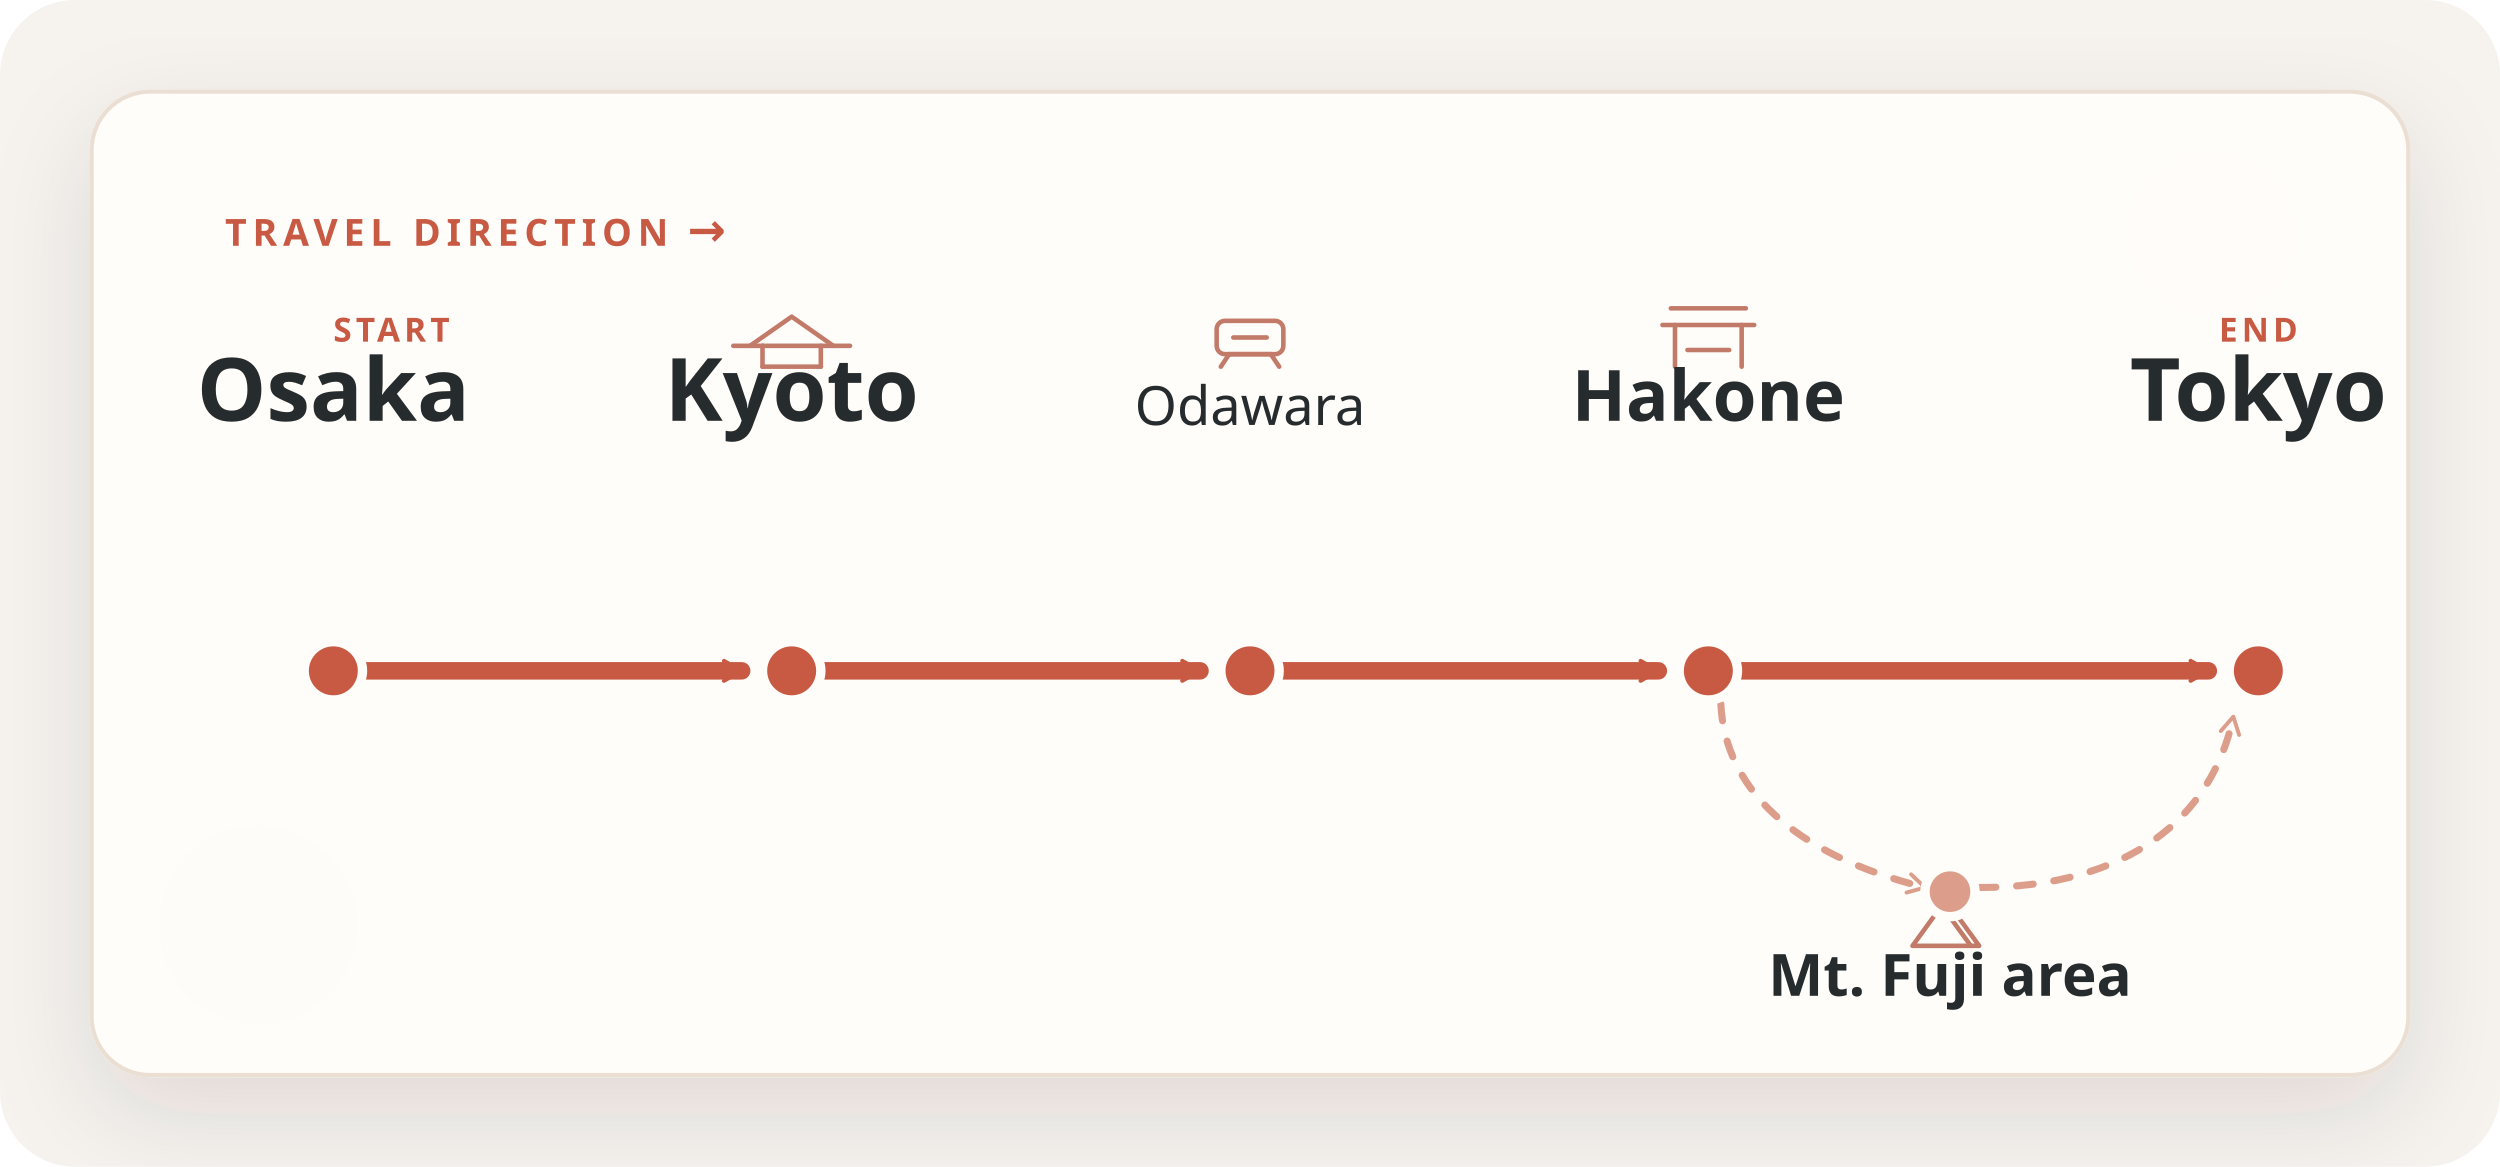
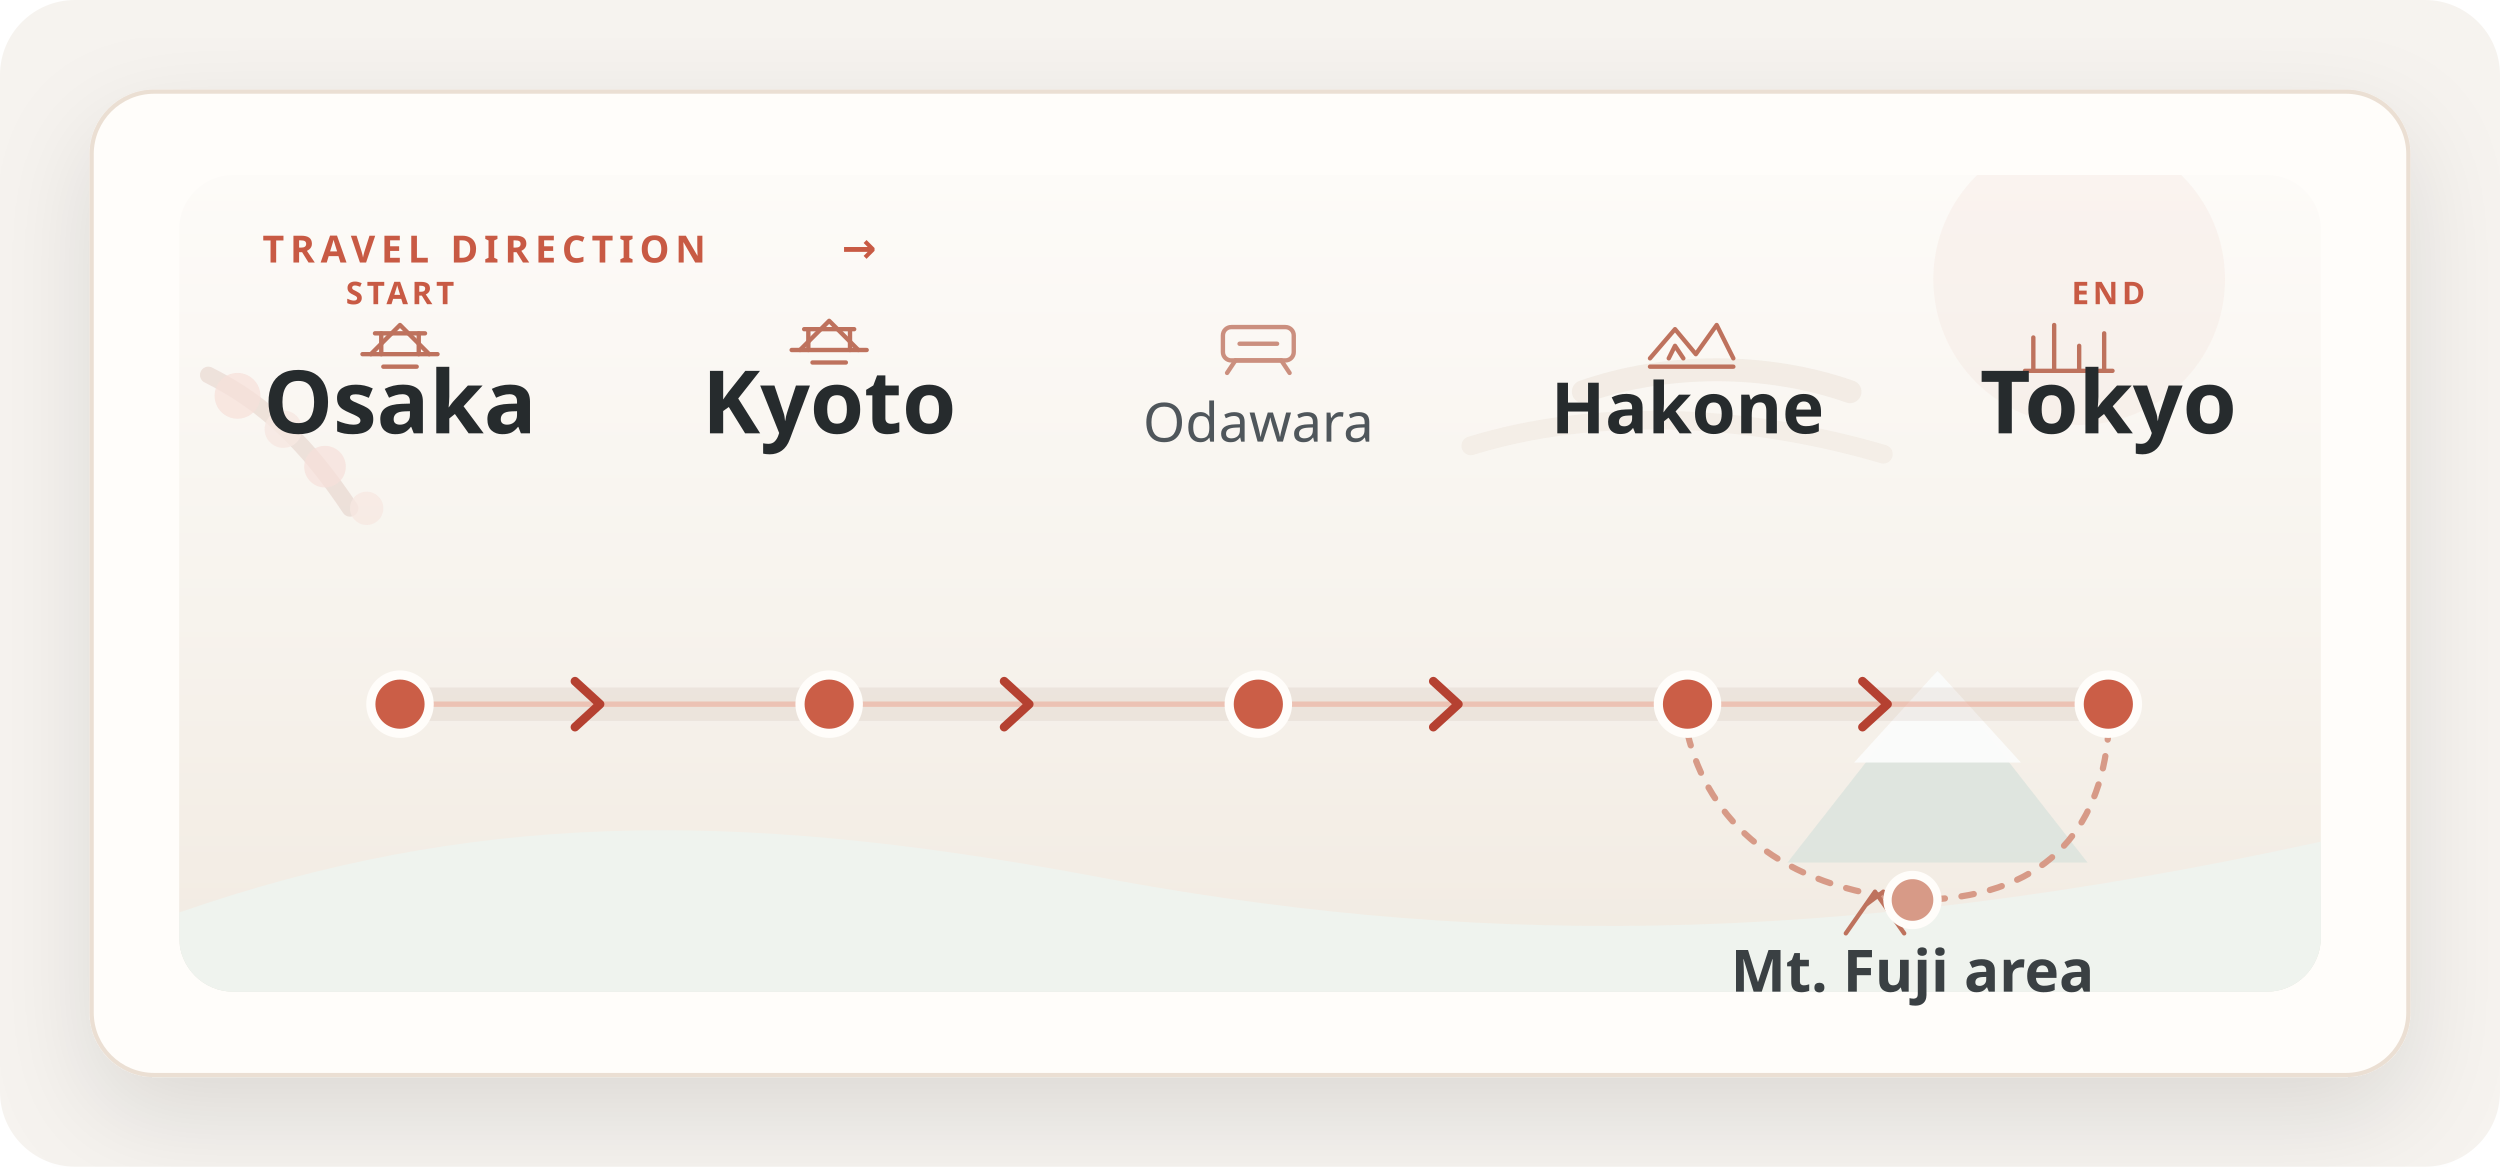
<svg xmlns="http://www.w3.org/2000/svg" viewBox="0 0 1200 560" role="img" aria-labelledby="title desc">
  <defs>
-     <filter id="panelShadow" x="-12%" y="-12%" width="124%" height="124%">
-       <feDropShadow dx="0" dy="18" stdDeviation="24" flood-color="#3c2b23" flood-opacity="0.11" />
+     <filter id="panelShadow" x="-14%" y="-14%" width="128%" height="128%">
+       <feDropShadow dx="0" dy="18" stdDeviation="24" flood-color="#281d18" flood-opacity="0.11" />
    </filter>
+     <linearGradient id="panelSky" x1="0" y1="0" x2="0" y2="1">
+       <stop offset="0%" stop-color="#fdfbf8" />
+       <stop offset="54%" stop-color="#f7f3ed" />
+       <stop offset="100%" stop-color="#f1eae1" />
+     </linearGradient>
+     <linearGradient id="trackTint" x1="0" y1="0" x2="1" y2="0">
+       <stop offset="0%" stop-color="#c85a44" />
+       <stop offset="100%" stop-color="#cf6d53" />
+     </linearGradient>
+     <clipPath id="panelClip">
+       <rect x="86" y="84" width="1028" height="392" rx="26" />
+     </clipPath>
    <style>
-       .route-hit-area {
-         fill: transparent;
-         cursor: pointer;
-         pointer-events: all;
-       }
- 
-       .route-direction,
-       .route-icons,
-       .route-main,
-       .route-branch,
-       .route-branch-label {
+       .route-static {
        pointer-events: none;
      }

+       .route-stop,
+       .route-stop * {
+         pointer-events: none;
+       }
+ 
+       .route-stop .route-hit,
+       .route-detour .route-hit {
+         pointer-events: all;
+         fill: transparent;
+       }
+ 
+       .route-node,
+       .route-label,
+       .route-icon,
+       .route-start-end,
      .route-branch-line,
-       .route-node--hakone,
-       .route-node--fuji,
-       .route-label--hakone,
-       .route-label--fuji,
-       .route-icon--hakone,
-       .route-icon--fuji {
+       .route-branch-node,
+       .route-branch-label,
+       .route-branch-icon {
        transition:
+           fill 180ms ease,
          stroke 180ms ease,
-           fill 180ms ease,
          opacity 180ms ease,
          transform 180ms ease;
        transform-origin: center;
      }

-       .route-hit-area--hakone:hover ~ .route-branch .route-branch-line,
-       .route-hit-area--fuji:hover ~ .route-branch .route-branch-line {
+       .route-stop:hover .route-node {
+         fill: #b54131;
+         transform: scale(1.08);
+       }
+ 
+       .route-stop:hover .route-label,
+       .route-stop:hover .route-start-end {
+         fill: #b54131;
+       }
+ 
+       .route-stop:hover .route-icon {
+         stroke: #b54131;
+         transform: translateY(-2px);
+       }
+ 
+       .route-detour:hover .route-branch-line {
        stroke: #b54131;
        opacity: 1;
      }

-       .route-hit-area--hakone:hover ~ .route-main .route-node--hakone,
-       .route-hit-area--fuji:hover ~ .route-main .route-node--hakone,
-       .route-hit-area--hakone:hover ~ .route-branch .route-node--fuji,
-       .route-hit-area--fuji:hover ~ .route-branch .route-node--fuji {
+       .route-detour:hover .route-stop--hakone .route-node,
+       .route-detour:hover .route-branch-node {
        fill: #b54131;
      }

-       .route-hit-area--hakone:hover ~ .route-main .route-label--hakone,
-       .route-hit-area--fuji:hover ~ .route-main .route-label--hakone,
-       .route-hit-area--hakone:hover ~ .route-branch-label .route-label--fuji,
-       .route-hit-area--fuji:hover ~ .route-branch-label .route-label--fuji {
+       .route-detour:hover .route-stop--hakone .route-label,
+       .route-detour:hover .route-branch-label {
        fill: #b54131;
      }

-       .route-hit-area--hakone:hover ~ .route-icons .route-icon--hakone,
-       .route-hit-area--fuji:hover ~ .route-icons .route-icon--hakone,
-       .route-hit-area--hakone:hover ~ .route-icons .route-icon--fuji,
-       .route-hit-area--fuji:hover ~ .route-icons .route-icon--fuji {
+       .route-detour:hover .route-stop--hakone .route-icon,
+       .route-detour:hover .route-branch-icon {
        stroke: #b54131;
-         opacity: 1;
      }

-       .route-hit-area--hakone:hover ~ .route-branch-label .route-label--fuji,
-       .route-hit-area--fuji:hover ~ .route-branch-label .route-label--fuji {
-         transform: translateY(-1px);
+       .route-detour:hover .route-branch-node,
+       .route-detour:hover .route-branch-label,
+       .route-detour:hover .route-branch-icon {
+         transform: translateY(-2px);
      }
    </style>
-     <marker id="routeArrow" markerWidth="13.5" markerHeight="13.5" refX="10.5" refY="6.75" orient="auto" markerUnits="userSpaceOnUse">
-       <path d="M2 2L10.5 6.75L2 11.5" fill="none" stroke="#c85a44" stroke-width="2" stroke-linecap="round" stroke-linejoin="round" />
-     </marker>
-     <marker id="detourArrow" markerWidth="13" markerHeight="13" refX="10" refY="6.5" orient="auto" markerUnits="userSpaceOnUse">
-       <path d="M2 2L10 6.5L2 11" fill="none" stroke="#dc9e8b" stroke-width="1.9" stroke-linecap="round" stroke-linejoin="round" />
-     </marker>
  </defs>
  <rect width="1200" height="560" rx="36" fill="#f6f3ef" />
  <g filter="url(#panelShadow)">
-     <rect x="44" y="44" width="1112" height="472" rx="28" fill="#fffdfa" stroke="#ebdfd3" stroke-width="2" />
+     <rect x="44" y="44" width="1112" height="472" rx="30" fill="#fffdfa" stroke="#ebdfd3" stroke-width="2" />
  </g>
-   <circle cx="1062" cy="112" r="40" fill="#f3ddd4" opacity="0.03" />
-   <circle cx="124" cy="444" r="48" fill="#dfe8e2" opacity="0.03" />
-   <g class="route-direction" font-family="'Avenir Next', 'Hiragino Sans', sans-serif">
-     <text x="108" y="118" fill="#c85a44" font-size="18" font-weight="700" letter-spacing="2.8">TRAVEL DIRECTION</text>
-     <text x="330" y="118" fill="#c85a44" font-size="22" font-weight="700">→</text>
-     <text x="160" y="164" fill="#c85a44" font-size="16" font-weight="700" letter-spacing="2">START</text>
-     <text x="1084" y="164" text-anchor="middle" fill="#c85a44" font-size="16" font-weight="700" letter-spacing="2">END</text>
+   <g clip-path="url(#panelClip)" class="route-static">
+     <rect x="86" y="84" width="1028" height="392" rx="26" fill="url(#panelSky)" />
+     <circle cx="998" cy="134" r="70" fill="#f1dcd3" opacity="0.25" />
+     <path d="M86 454C232 416 348 414 500 446C676 482 848 484 1114 430V476H86Z" fill="#e7ece5" />
+     <path d="M86 438C224 390 350 388 522 420C700 454 876 456 1114 404V476H86Z" fill="#eff3ee" />
+     <path d="M858 414L930 322L1002 414Z" fill="#dde4de" opacity="0.9" />
+     <path d="M890 366L930 322L970 366Z" fill="#fbfcfb" opacity="0.96" />
+     <path d="M760 188C800 174 848 174 888 188" fill="none" stroke="#ebe2d8" stroke-width="11" stroke-linecap="round" opacity="0.52" />
+     <path d="M706 214C764 196 836 198 904 218" fill="none" stroke="#ece2d8" stroke-width="9" stroke-linecap="round" opacity="0.42" />
+     <path d="M100 180C128 194 148 214 168 244" fill="none" stroke="#d6b8ae" stroke-width="8" stroke-linecap="round" opacity="0.34" />
+     <circle cx="114" cy="190" r="11" fill="#f6e0da" opacity="0.72" />
+     <circle cx="136" cy="206" r="9" fill="#f7e8e2" opacity="0.82" />
+     <circle cx="156" cy="224" r="10" fill="#f6e0da" opacity="0.7" />
+     <circle cx="176" cy="244" r="8" fill="#f7e8e2" opacity="0.78" />
  </g>
-   <rect class="route-hit-area route-hit-area--hakone" x="748" y="160" width="148" height="284" rx="30" />
-   <rect class="route-hit-area route-hit-area--fuji" x="846" y="404" width="196" height="122" rx="26" />
-   <g class="route-icons" fill="none" stroke="#b86552" stroke-width="2.2" stroke-linecap="round" stroke-linejoin="round" opacity="0.86">
-     <g class="route-icon--kyoto">
-       <path d="M352 166H408" />
-       <path d="M360 166L380 152L400 166" />
-       <path d="M366 166V176" />
-       <path d="M394 166V176" />
-       <path d="M366 176H394" />
+   <g class="route-static" font-family="'Avenir Next', 'Hiragino Sans', sans-serif">
+     <text x="126" y="126" fill="#c85a44" font-size="18" font-weight="700" letter-spacing="2.8">TRAVEL DIRECTION</text>
+     <text x="404" y="126" fill="#c85a44" font-size="20" font-weight="700">→</text>
+   </g>
+   <g class="route-static" fill="none" stroke-linecap="round" stroke-linejoin="round">
+     <path d="M192 338H1012" stroke="#b79d90" stroke-width="16" opacity="0.16" />
+     <path d="M192 338H1012" stroke="url(#trackTint)" stroke-width="8.8" />
+     <path d="M192 338H1012" stroke="#eb9a84" stroke-width="2.6" opacity="0.46" />
+     <path d="M276 327L288 338L276 349" stroke="#b54131" stroke-width="4.2" />
+     <path d="M482 327L494 338L482 349" stroke="#b54131" stroke-width="4.2" />
+     <path d="M688 327L700 338L688 349" stroke="#b54131" stroke-width="4.2" />
+     <path d="M894 327L906 338L894 349" stroke="#b54131" stroke-width="4.2" />
+   </g>
+   <g class="route-stop route-stop--osaka" font-family="'Avenir Next', 'Hiragino Sans', sans-serif">
+     <circle class="route-hit" cx="192" cy="270" r="78" />
+     <g class="route-icon" fill="none" stroke="#be725d" stroke-width="2.1" stroke-linecap="round" stroke-linejoin="round" transform="translate(174 148)">
+       <path d="M0 22H36" />
+       <path d="M4 22L18 8L32 22" />
+       <path d="M9 22V12" />
+       <path d="M27 22V12" />
+       <path d="M6 12H30" />
+       <path d="M10 28H26" />
    </g>
-     <g class="route-icon--odawara">
-       <rect x="584" y="154" width="32" height="16" rx="4" />
-       <path d="M592 162H608" />
-       <path d="M590 170H610" />
-       <path d="M590 170L586 176" />
-       <path d="M610 170L614 176" />
+     <text class="route-start-end" x="192" y="146" text-anchor="middle" fill="#c85a44" font-size="15" font-weight="700" letter-spacing="1.8">START</text>
+     <text class="route-label" x="192" y="208" text-anchor="middle" fill="#262b2d" font-size="42" font-weight="700">Osaka</text>
+     <circle class="route-node" cx="192" cy="338" r="14" fill="#cb5e47" stroke="#fffdfa" stroke-width="4.4" />
+   </g>
+   <g class="route-stop route-stop--kyoto" font-family="'Avenir Next', 'Hiragino Sans', sans-serif">
+     <circle class="route-hit" cx="398" cy="270" r="78" />
+     <g class="route-icon" fill="none" stroke="#be725d" stroke-width="2.1" stroke-linecap="round" stroke-linejoin="round" transform="translate(380 148)">
+       <path d="M0 20H36" />
+       <path d="M4 20L18 6L32 20" />
+       <path d="M8 20V10" />
+       <path d="M28 20V10" />
+       <path d="M6 10H30" />
+       <path d="M10 26H26" />
    </g>
-     <g class="route-icon--hakone">
-       <path d="M804 176V156" />
-       <path d="M836 176V156" />
-       <path d="M798 156H842" />
-       <path d="M802 148H838" />
-       <path d="M810 168H830" />
+     <text class="route-label" x="398" y="208" text-anchor="middle" fill="#262b2d" font-size="42" font-weight="700">Kyoto</text>
+     <circle class="route-node" cx="398" cy="338" r="14" fill="#cb5e47" stroke="#fffdfa" stroke-width="4.4" />
+   </g>
+   <g class="route-stop route-stop--odawara" font-family="'Avenir Next', 'Hiragino Sans', sans-serif">
+     <circle class="route-hit" cx="604" cy="274" r="70" />
+     <g class="route-icon" fill="none" stroke="#be725d" stroke-width="2.1" stroke-linecap="round" stroke-linejoin="round" opacity="0.78" transform="translate(587 149)">
+       <rect x="0" y="8" width="34" height="16" rx="4" />
+       <path d="M8 16H26" />
+       <path d="M6 24H28" />
+       <path d="M6 24L2 30" />
+       <path d="M28 24L32 30" />
    </g>
-     <g class="route-icon--fuji">
-       <path d="M918 454L934 432L950 454Z" />
-       <path d="M930 432L946 454" />
+     <text class="route-label" x="604" y="212" text-anchor="middle" fill="#4f565b" font-size="26" font-weight="500">Odawara</text>
+     <circle class="route-node" cx="604" cy="338" r="14" fill="#cb5e47" stroke="#fffdfa" stroke-width="4.4" />
+   </g>
+   <g class="route-detour" font-family="'Avenir Next', 'Hiragino Sans', sans-serif">
+     <circle class="route-hit" cx="810" cy="274" r="82" />
+     <circle class="route-hit" cx="918" cy="434" r="72" />
+     <path class="route-branch-line" d="M810 352C820 394 854 426 918 432C982 432 1008 398 1012 352" fill="none" stroke="#d79a87" stroke-width="3" stroke-dasharray="6 8" stroke-linecap="round" stroke-linejoin="round" />
+     <g class="route-stop route-stop--hakone">
+       <g class="route-icon route-icon--hakone" fill="none" stroke="#be725d" stroke-width="2.1" stroke-linecap="round" stroke-linejoin="round" transform="translate(792 148)">
+         <path d="M0 24L12 10L22 22L32 8L40 24" />
+         <path d="M9 24L12 18L16 24" />
+         <path d="M0 28H40" />
+       </g>
+       <text class="route-label route-label--hakone" x="810" y="208" text-anchor="middle" fill="#262b2d" font-size="34" font-weight="650">Hakone</text>
+       <circle class="route-node" cx="810" cy="338" r="14" fill="#cb5e47" stroke="#fffdfa" stroke-width="4.4" />
+     </g>
+     <g class="route-stop route-stop--fuji">
+       <g class="route-icon route-branch-icon" fill="none" stroke="#be725d" stroke-width="2.1" stroke-linecap="round" stroke-linejoin="round" transform="translate(900 438)">
+         <path d="M-14 10L0 -10L14 10" />
+         <path d="M-4 -4L4 -10L12 2" />
+       </g>
+       <circle class="route-branch-node" cx="918" cy="432" r="12" fill="#d79a87" stroke="#fffdfa" stroke-width="4" />
+       <text class="route-label route-branch-label" x="918" y="476" text-anchor="middle" fill="#3a4043" font-size="28" font-weight="700">Mt. Fuji area</text>
    </g>
  </g>
-   <g class="route-main" fill="none" stroke="#c85a44" stroke-width="8.4" stroke-linecap="round" stroke-linejoin="round">
-     <path d="M175 322H356" marker-end="url(#routeArrow)" />
-     <path d="M395 322H576" marker-end="url(#routeArrow)" />
-     <path d="M615 322H796" marker-end="url(#routeArrow)" />
-     <path d="M835 322H1060" marker-end="url(#routeArrow)" />
-   </g>
-   <g class="route-branch" fill="none" stroke="#dc9e8b" stroke-width="3.4" stroke-linecap="round" stroke-linejoin="round" stroke-dasharray="8 10">
-     <path class="route-branch-line" d="M826 338C828 378 860 410 924 426" marker-end="url(#detourArrow)" />
-     <path class="route-branch-line" d="M950 426C1022 426 1062 392 1072 344" marker-end="url(#detourArrow)" />
-   </g>
-   <g class="route-main" fill="#c85a44" stroke="#fffdfa" stroke-width="4.5">
-     <circle cx="160" cy="322" r="14" />
-     <circle cx="380" cy="322" r="14" />
-     <circle cx="600" cy="322" r="14" />
-     <circle class="route-node--hakone" cx="820" cy="322" r="14" />
-     <circle cx="1084" cy="322" r="14" />
-   </g>
-   <g class="route-branch" fill="#dc9e8b" stroke="#fffdfa" stroke-width="4.5">
-     <circle class="route-node--fuji" cx="936" cy="428" r="12" />
-   </g>
-   <g class="route-main" fill="#262b2d" text-anchor="middle" font-family="'Avenir Next', 'Hiragino Sans', sans-serif">
-     <text x="160" y="202" font-size="42" font-weight="700">Osaka</text>
-     <text x="380" y="202" font-size="42" font-weight="700">Kyoto</text>
-     <text x="600" y="204" font-size="26" font-weight="500">Odawara</text>
-     <text class="route-label--hakone" x="820" y="202" font-size="34" font-weight="650">Hakone</text>
-     <text x="1084" y="202" font-size="42" font-weight="700">Tokyo</text>
-   </g>
-   <g class="route-branch-label" fill="#262b2d" text-anchor="middle" font-family="'Avenir Next', 'Hiragino Sans', sans-serif">
-     <text class="route-label--fuji" x="936" y="478" font-size="28" font-weight="700">Mt. Fuji area</text>
+   <g class="route-stop route-stop--tokyo" font-family="'Avenir Next', 'Hiragino Sans', sans-serif">
+     <circle class="route-hit" cx="1012" cy="270" r="78" />
+     <g class="route-icon" fill="none" stroke="#be725d" stroke-width="2.1" stroke-linecap="round" stroke-linejoin="round" transform="translate(994 148)">
+       <path d="M-18 30V14" />
+       <path d="M-8 30V8" />
+       <path d="M4 30V18" />
+       <path d="M16 30V12" />
+       <path d="M-22 30H20" />
+     </g>
+     <text class="route-start-end" x="1012" y="146" text-anchor="middle" fill="#c85a44" font-size="15" font-weight="700" letter-spacing="1.8">END</text>
+     <text class="route-label" x="1012" y="208" text-anchor="middle" fill="#262b2d" font-size="42" font-weight="700">Tokyo</text>
+     <circle class="route-node" cx="1012" cy="338" r="14" fill="#cb5e47" stroke="#fffdfa" stroke-width="4.4" />
  </g>
</svg>
